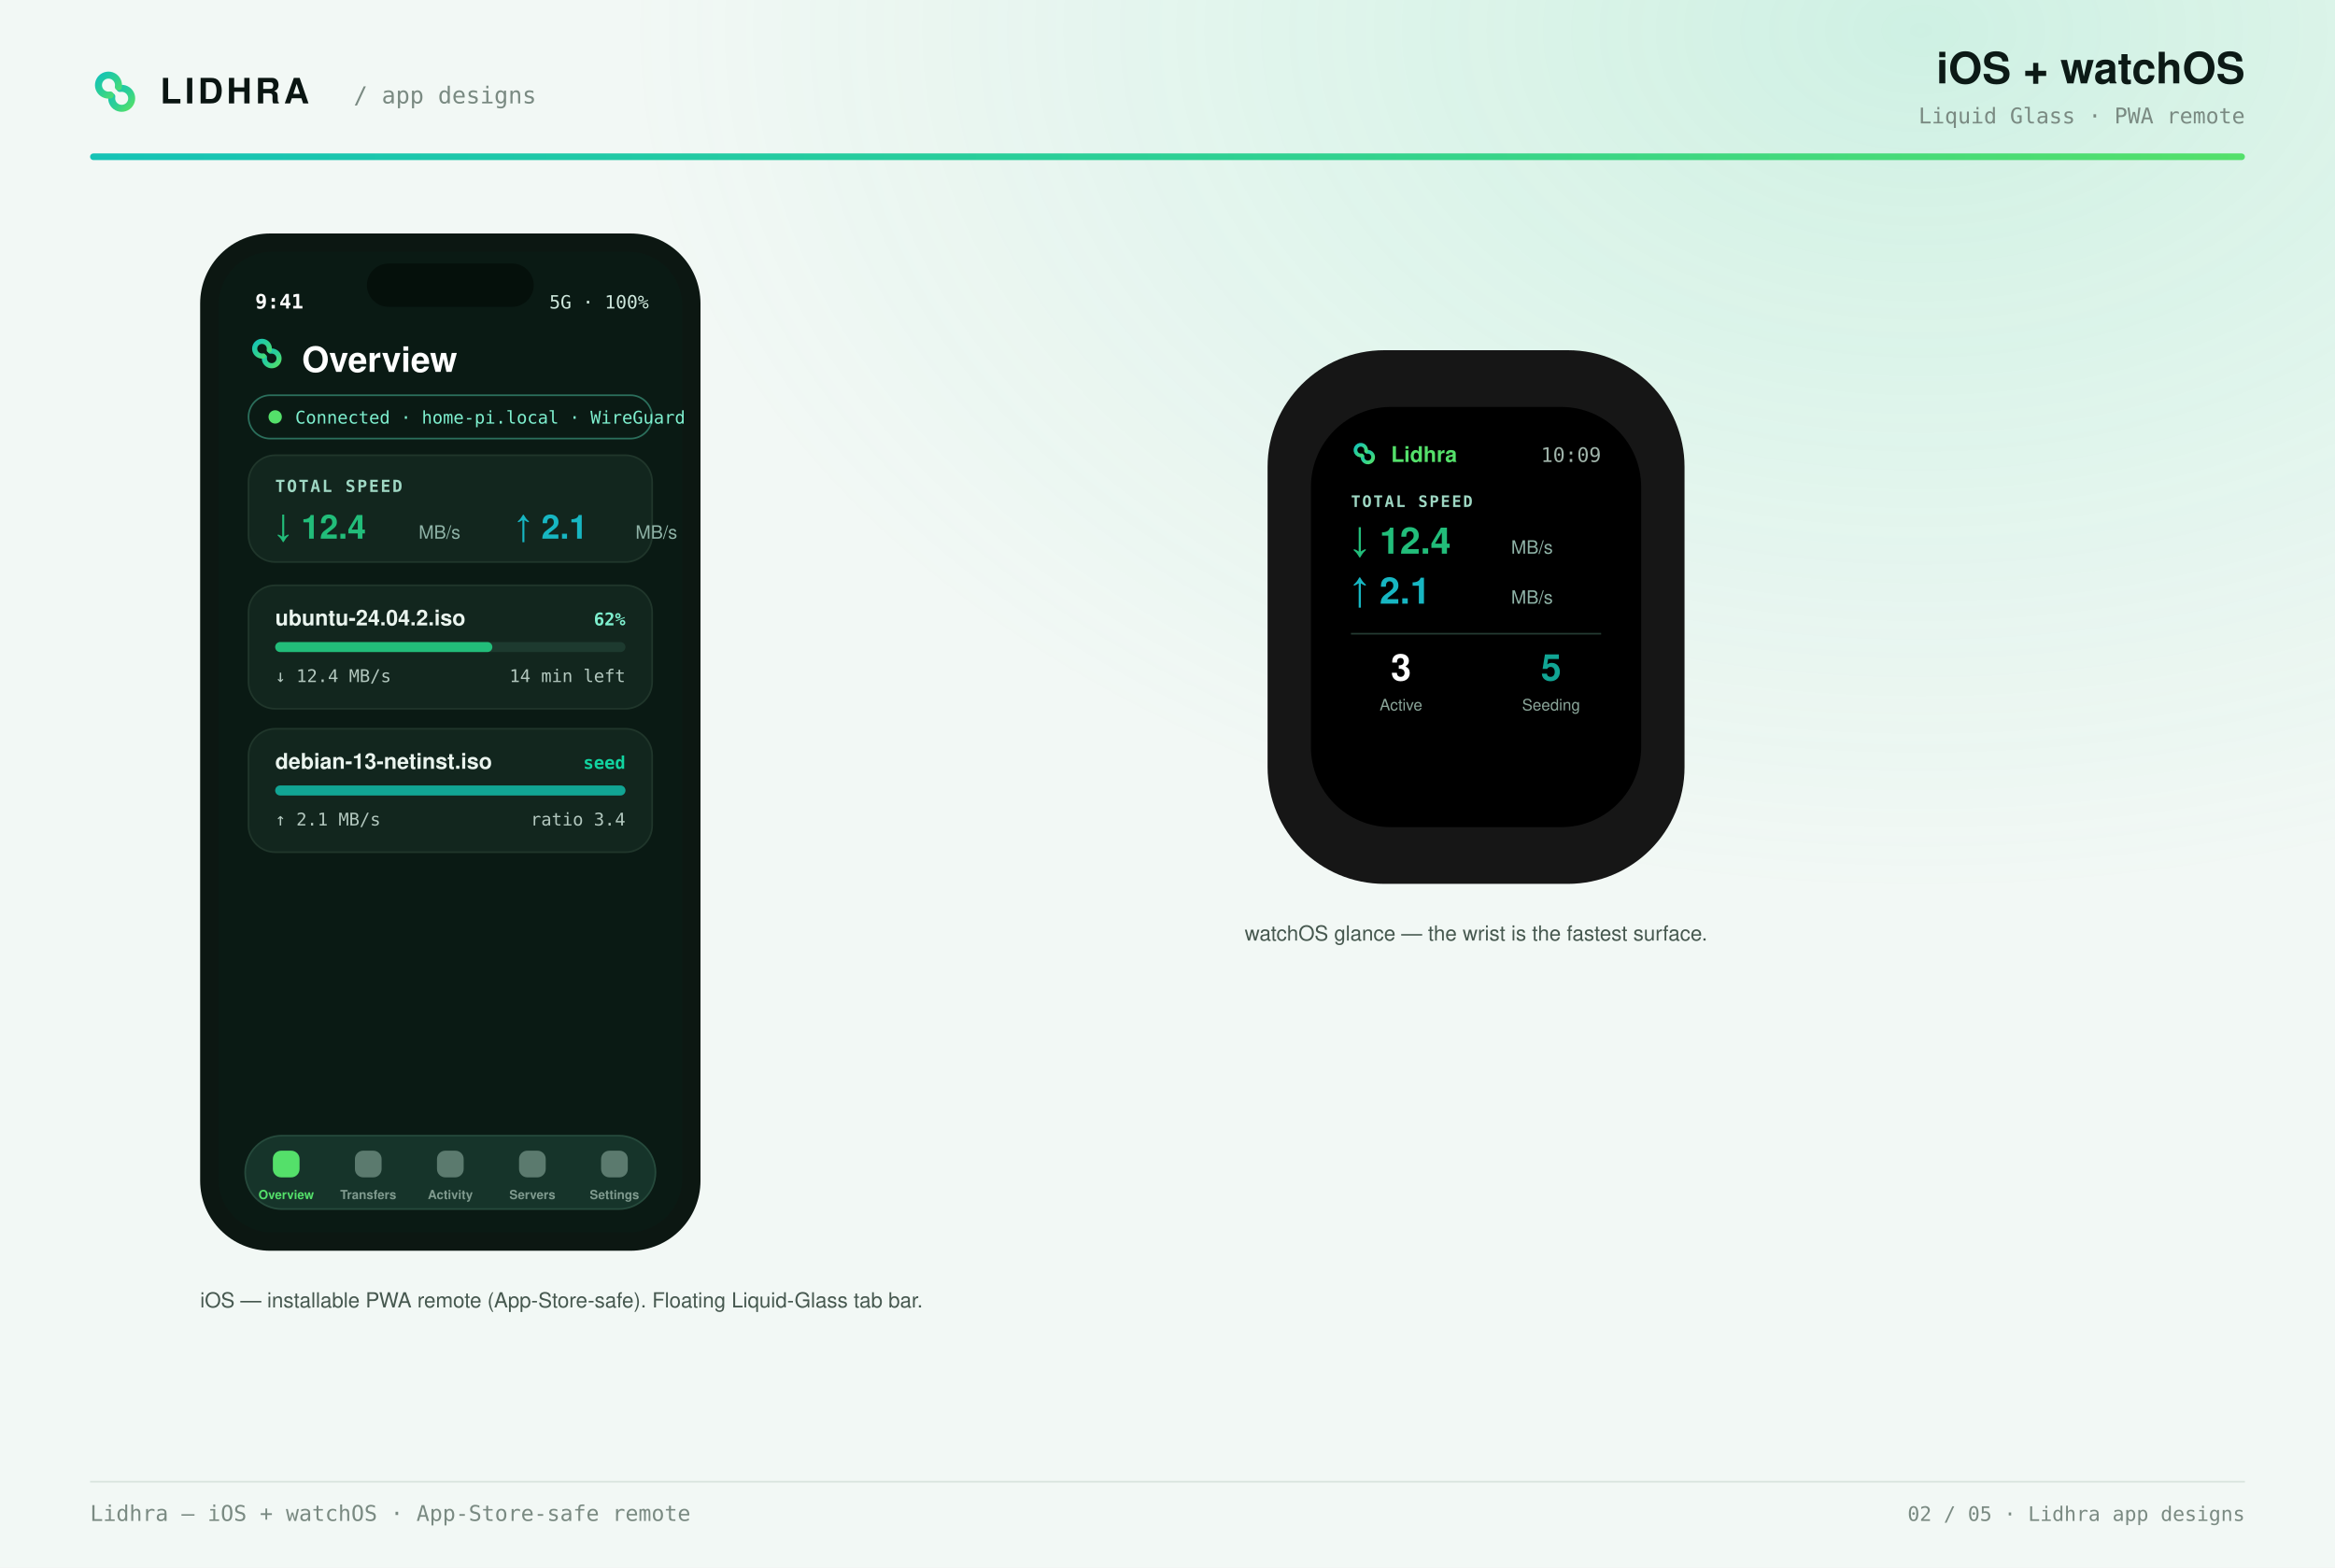
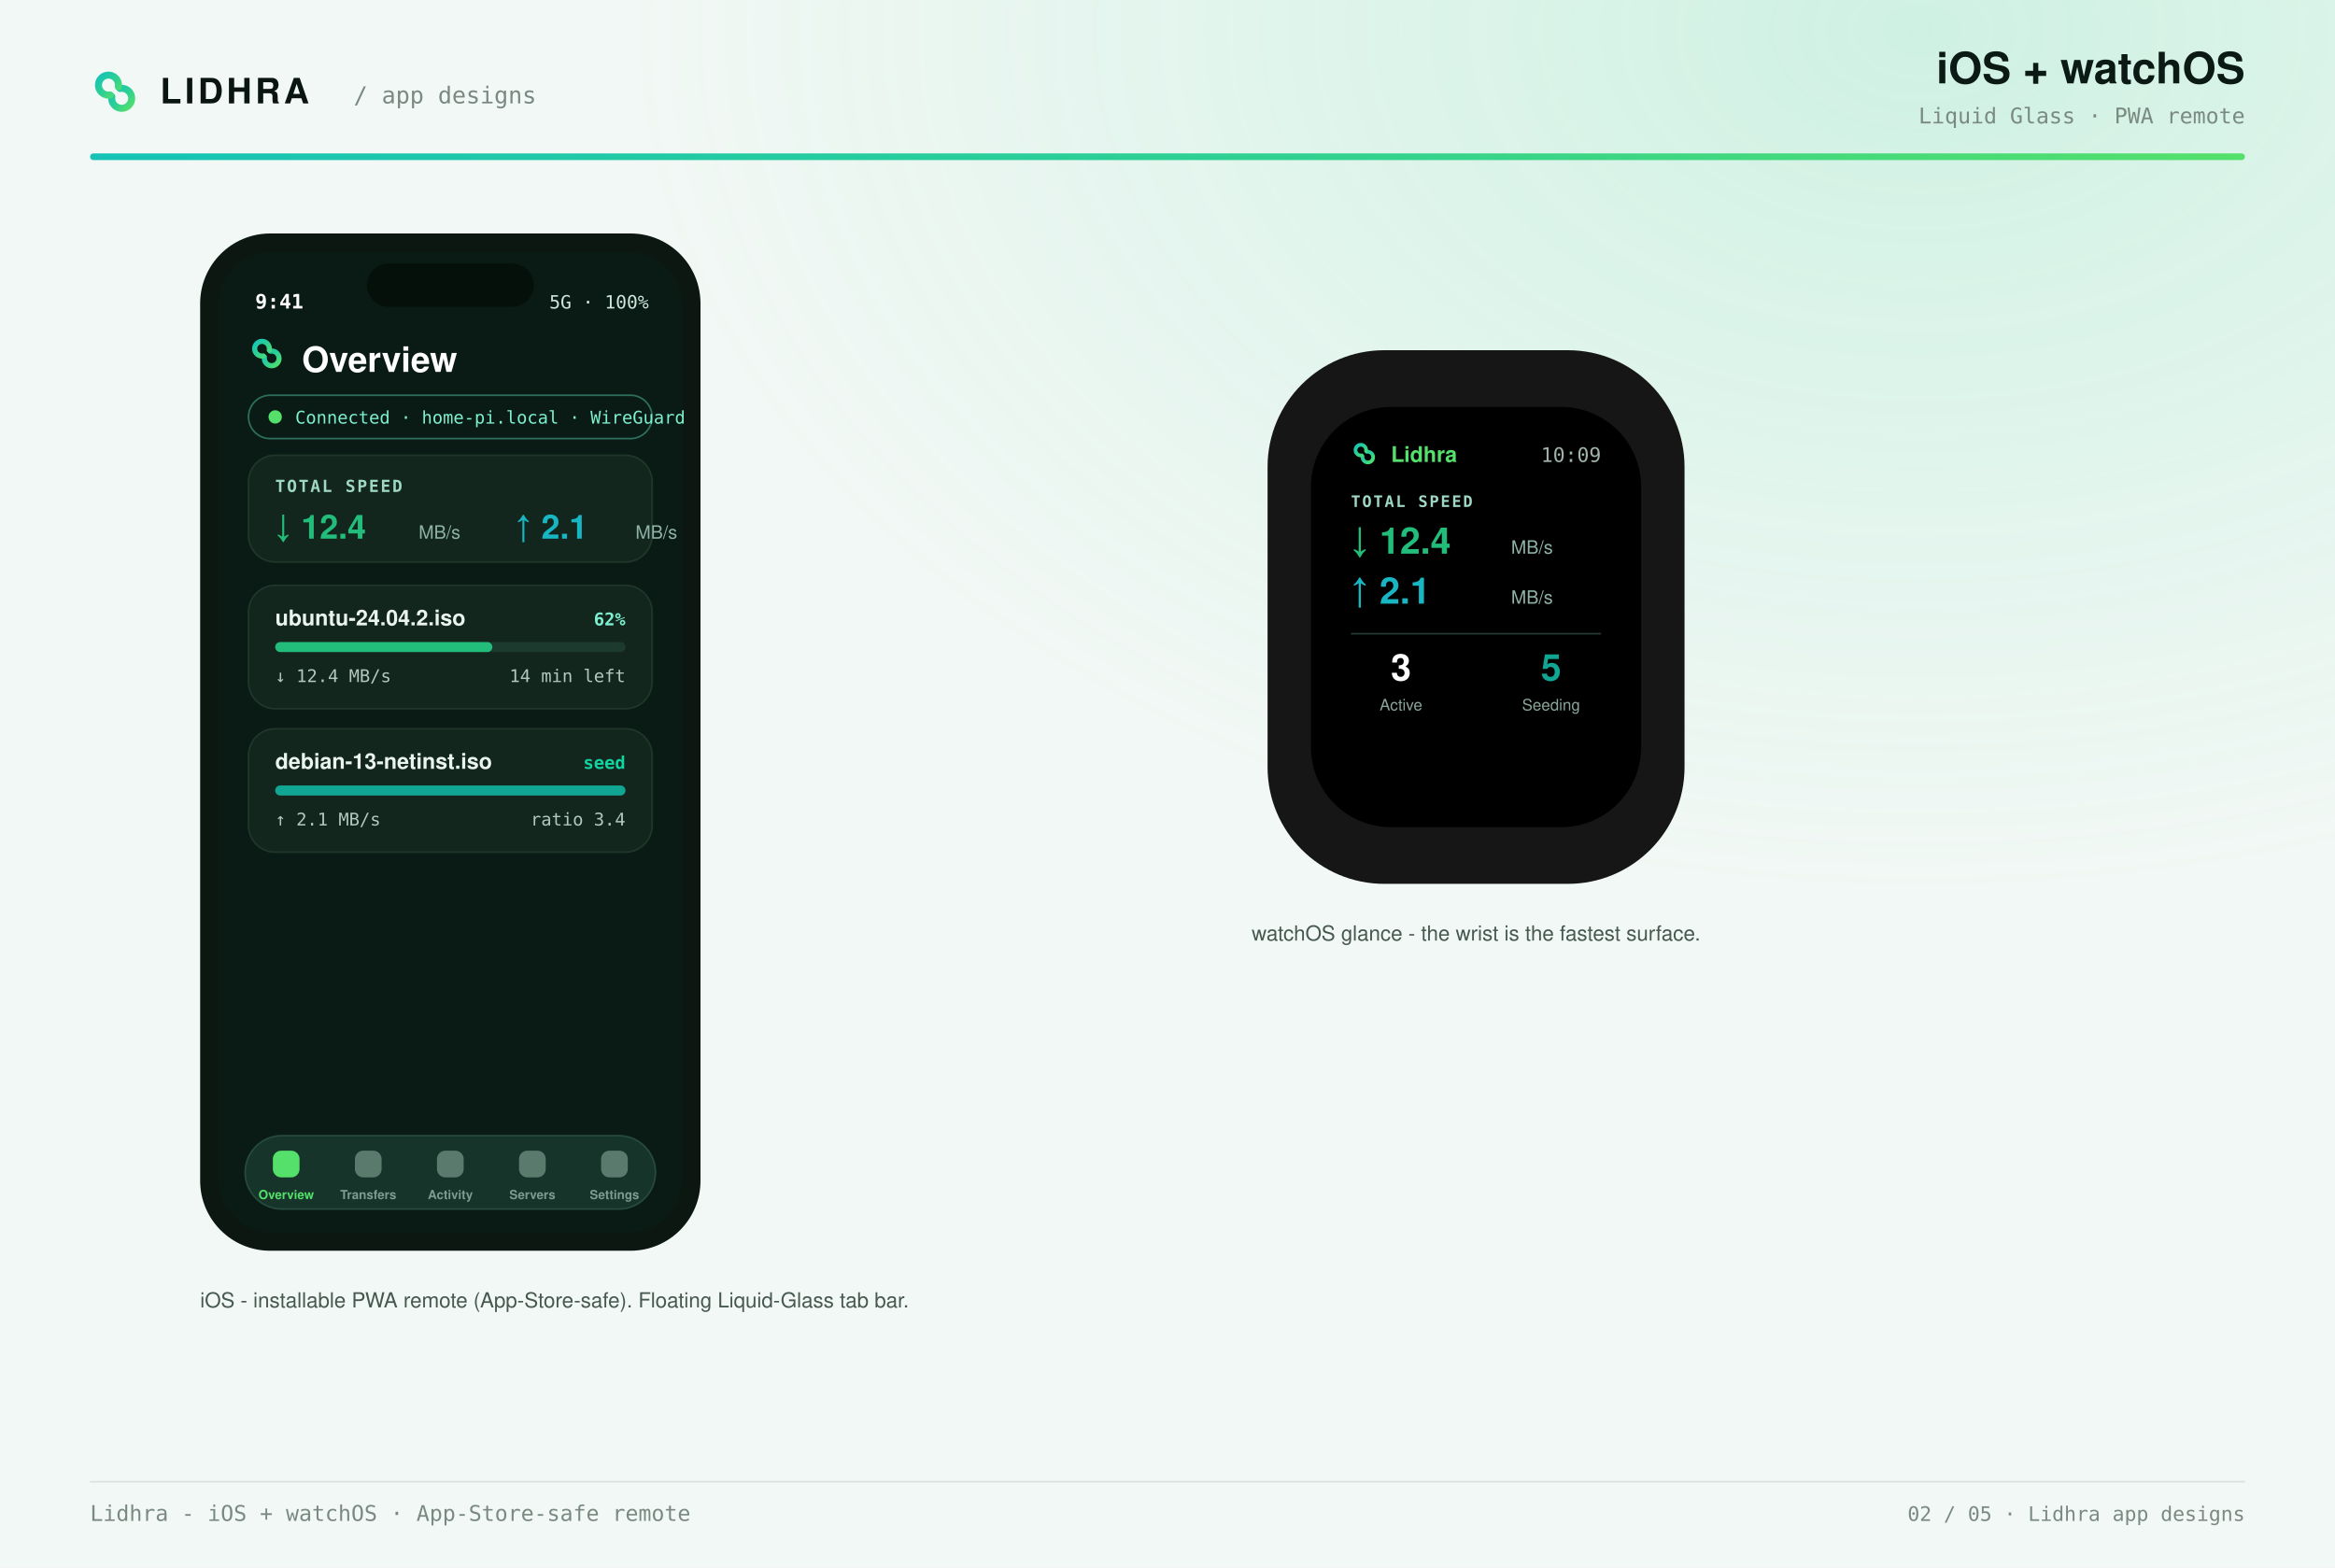
<svg xmlns="http://www.w3.org/2000/svg" width="1400" height="940" viewBox="0 0 1400 940">
  <defs>
    <linearGradient id="lg" x1="0" y1="0" x2="1" y2="1">
      <stop offset="0" stop-color="#15c3b6" />
      <stop offset=".55" stop-color="#2fd191" />
      <stop offset="1" stop-color="#54e06a" />
    </linearGradient>
    <linearGradient id="lgh" x1="0" y1="0" x2="1" y2="0">
      <stop offset="0" stop-color="#15c3b6" />
      <stop offset=".55" stop-color="#2fd191" />
      <stop offset="1" stop-color="#54e06a" />
    </linearGradient>
    <radialGradient id="glow" cx="82%" cy="2%" r="55%">
      <stop offset="0" stop-color="#2fd191" stop-opacity=".18" />
      <stop offset="1" stop-color="#2fd191" stop-opacity="0" />
    </radialGradient>
  </defs>
  <rect x="0" y="0" width="1400" height="940" rx="0" fill="#f2f8f5" />
  <rect x="0" y="0" width="1400" height="940" rx="0" fill="url(#glow)" />
  <g transform="translate(54,40) scale(0.3)" fill="none" stroke="url(#lg)" stroke-width="14" stroke-linecap="round">
    <path d="M43.5 59.7 A20 20 0 1 0 59.7 43.5" />
    <path d="M56.5 40.3 A20 20 0 1 0 40.3 56.5" />
  </g>
  <text x="96" y="62" font-family="Helvetica Neue, Helvetica, Arial, sans-serif" font-size="21" font-weight="800" fill="#0a1512" letter-spacing="2">LIDHRA</text>
  <text x="212" y="62" font-family="Menlo, Consolas, monospace" font-size="14" font-weight="500" fill="#7a8a82">/ app designs</text>
  <text x="1346" y="50" font-family="Helvetica Neue, Helvetica, Arial, sans-serif" font-size="26" font-weight="800" fill="#0c1a16" text-anchor="end">iOS + watchOS</text>
  <text x="1346" y="74" font-family="Menlo, Consolas, monospace" font-size="13" font-weight="500" fill="#7a8a82" text-anchor="end">Liquid Glass · PWA remote</text>
  <rect x="54" y="92" width="1292" height="4" rx="2" fill="url(#lgh)" />
  <g>
    <rect x="120" y="140" width="300" height="610" rx="42" fill="#0c1712" />
    <rect x="131" y="151" width="278" height="588" rx="32" fill="#0a1a14" />
    <rect x="220.0" y="158" width="100" height="26" rx="13" fill="#05100b" />
    <text x="153" y="185" font-family="Menlo, Consolas, monospace" font-size="12" font-weight="700" fill="#fff">9:41</text>
    <text x="389" y="185" font-family="Menlo, Consolas, monospace" font-size="11" font-weight="500" fill="#cfe8dd" text-anchor="end">5G · 100%</text>
    <g transform="translate(149,201) scale(0.22)" fill="none" stroke="url(#lg)" stroke-width="14" stroke-linecap="round">
      <path d="M43.5 59.7 A20 20 0 1 0 59.7 43.5" />
      <path d="M56.5 40.3 A20 20 0 1 0 40.3 56.5" />
    </g>
    <text x="181" y="223" font-family="Helvetica Neue, Helvetica, Arial, sans-serif" font-size="21" font-weight="700" fill="#fff">Overview</text>
    <rect x="149" y="237" width="242" height="26" rx="13" fill="none" stroke="#2b6f5c" stroke-width="1" />
    <circle cx="165" cy="250" r="4" fill="#54e06a" />
    <text x="177" y="254" font-family="Menlo, Consolas, monospace" font-size="10.5" font-weight="500" fill="#7ef0cf">Connected · home-pi.local · WireGuard</text>
    <rect x="149" y="273" width="242" height="64" rx="16" fill="#12261e" stroke="#20362b" stroke-width="1" />
    <text x="165" y="295" font-family="Menlo, Consolas, monospace" font-size="10" font-weight="600" fill="#9fd8c4" letter-spacing="1">TOTAL SPEED</text>
    <text x="165" y="323" font-family="Helvetica Neue, Helvetica, Arial, sans-serif" font-size="20" font-weight="800" fill="#22bd7a">↓ 12.4</text>
    <text x="251" y="323" font-family="Helvetica Neue, Helvetica, Arial, sans-serif" font-size="11" font-weight="500" fill="#8fb3a7">MB/s</text>
    <text x="309" y="323" font-family="Helvetica Neue, Helvetica, Arial, sans-serif" font-size="20" font-weight="800" fill="#17b6c2">↑ 2.1</text>
    <text x="381" y="323" font-family="Helvetica Neue, Helvetica, Arial, sans-serif" font-size="11" font-weight="500" fill="#8fb3a7">MB/s</text>
    <rect x="149" y="351" width="242" height="74" rx="16" fill="#12261e" stroke="#20362b" stroke-width="1" />
    <text x="165" y="375" font-family="Helvetica Neue, Helvetica, Arial, sans-serif" font-size="13" font-weight="600" fill="#eaf4ee">ubuntu-24.04.2.iso</text>
    <text x="375" y="375" font-family="Menlo, Consolas, monospace" font-size="10.5" font-weight="600" fill="#7ef0cf" text-anchor="end">62%</text>
    <rect x="165" y="385" width="210" height="6" rx="3.0" fill="#1d3a2f" />
    <rect x="165" y="385" width="130.2" height="6" rx="3.0" fill="#22bd7a" />
    <text x="165" y="409" font-family="Menlo, Consolas, monospace" font-size="10.5" font-weight="400" fill="#b3c8bf">↓ 12.4 MB/s</text>
    <text x="375" y="409" font-family="Menlo, Consolas, monospace" font-size="10.5" font-weight="400" fill="#b3c8bf" text-anchor="end">14 min left</text>
    <rect x="149" y="437" width="242" height="74" rx="16" fill="#12261e" stroke="#20362b" stroke-width="1" />
    <text x="165" y="461" font-family="Helvetica Neue, Helvetica, Arial, sans-serif" font-size="13" font-weight="600" fill="#eaf4ee">debian-13-netinst.iso</text>
    <text x="375" y="461" font-family="Menlo, Consolas, monospace" font-size="10.5" font-weight="600" fill="#11d4a0" text-anchor="end">seed</text>
    <rect x="165" y="471" width="210" height="6" rx="3.0" fill="#1d3a2f" />
    <rect x="165" y="471" width="210.0" height="6" rx="3.0" fill="#11a594" />
    <text x="165" y="495" font-family="Menlo, Consolas, monospace" font-size="10.5" font-weight="400" fill="#b3c8bf">↑ 2.1 MB/s</text>
    <text x="375" y="495" font-family="Menlo, Consolas, monospace" font-size="10.5" font-weight="400" fill="#b3c8bf" text-anchor="end">ratio 3.4</text>
    <rect x="147" y="681" width="246" height="44" rx="22" fill="#16342a" stroke="#264a3c" stroke-width="1" />
    <rect x="163.6" y="690" width="16" height="16" rx="5" fill="#54e06a" />
    <text x="171.6" y="719" font-family="Helvetica Neue, Helvetica, Arial, sans-serif" font-size="7.5" font-weight="600" fill="#54e06a" text-anchor="middle">Overview</text>
    <rect x="212.8" y="690" width="16" height="16" rx="5" fill="#5b7a6e" />
    <text x="220.8" y="719" font-family="Helvetica Neue, Helvetica, Arial, sans-serif" font-size="7.5" font-weight="600" fill="#7f9a8e" text-anchor="middle">Transfers</text>
    <rect x="262.0" y="690" width="16" height="16" rx="5" fill="#5b7a6e" />
    <text x="270.0" y="719" font-family="Helvetica Neue, Helvetica, Arial, sans-serif" font-size="7.5" font-weight="600" fill="#7f9a8e" text-anchor="middle">Activity</text>
    <rect x="311.2" y="690" width="16" height="16" rx="5" fill="#5b7a6e" />
    <text x="319.2" y="719" font-family="Helvetica Neue, Helvetica, Arial, sans-serif" font-size="7.5" font-weight="600" fill="#7f9a8e" text-anchor="middle">Servers</text>
    <rect x="360.4" y="690" width="16" height="16" rx="5" fill="#5b7a6e" />
    <text x="368.4" y="719" font-family="Helvetica Neue, Helvetica, Arial, sans-serif" font-size="7.5" font-weight="600" fill="#7f9a8e" text-anchor="middle">Settings</text>
-     <text x="120" y="784" font-family="Helvetica Neue, Helvetica, Arial, sans-serif" font-size="12.5" font-weight="400" fill="#46584f">iOS — installable PWA remote (App-Store-safe). Floating Liquid-Glass tab bar.</text>
+     <text x="120" y="784" font-family="Helvetica Neue, Helvetica, Arial, sans-serif" font-size="12.5" font-weight="400" fill="#46584f">iOS - installable PWA remote (App-Store-safe). Floating Liquid-Glass tab bar.</text>
    <rect x="760" y="210" width="250" height="320" rx="70" fill="#161616" />
    <rect x="786" y="244" width="198" height="252" rx="48" fill="#000000" />
    <g transform="translate(810,264) scale(0.16)" fill="none" stroke="url(#lg)" stroke-width="14" stroke-linecap="round">
      <path d="M43.5 59.7 A20 20 0 1 0 59.7 43.5" />
      <path d="M56.5 40.3 A20 20 0 1 0 40.3 56.5" />
    </g>
    <text x="834" y="277" font-family="Helvetica Neue, Helvetica, Arial, sans-serif" font-size="13" font-weight="700" fill="#54e06a">Lidhra</text>
    <text x="960" y="277" font-family="Menlo, Consolas, monospace" font-size="12" font-weight="500" fill="#9fb3a9" text-anchor="end">10:09</text>
    <text x="810" y="304" font-family="Menlo, Consolas, monospace" font-size="9.5" font-weight="600" fill="#9fd8c4" letter-spacing="1">TOTAL SPEED</text>
    <text x="810" y="332" font-family="Helvetica Neue, Helvetica, Arial, sans-serif" font-size="22" font-weight="800" fill="#22bd7a">↓ 12.4</text>
    <text x="906" y="332" font-family="Helvetica Neue, Helvetica, Arial, sans-serif" font-size="11" font-weight="400" fill="#8fb3a7">MB/s</text>
    <text x="810" y="362" font-family="Helvetica Neue, Helvetica, Arial, sans-serif" font-size="22" font-weight="800" fill="#17b6c2">↑ 2.1</text>
    <text x="906" y="362" font-family="Helvetica Neue, Helvetica, Arial, sans-serif" font-size="11" font-weight="400" fill="#8fb3a7">MB/s</text>
    <line x1="810" y1="380" x2="960" y2="380" stroke="#243a31" />
    <text x="840" y="408" font-family="Helvetica Neue, Helvetica, Arial, sans-serif" font-size="22" font-weight="800" fill="#fff" text-anchor="middle">3</text>
    <text x="840" y="426" font-family="Helvetica Neue, Helvetica, Arial, sans-serif" font-size="9.5" font-weight="400" fill="#8aa599" text-anchor="middle">Active</text>
    <text x="930" y="408" font-family="Helvetica Neue, Helvetica, Arial, sans-serif" font-size="22" font-weight="800" fill="#11a594" text-anchor="middle">5</text>
    <text x="930" y="426" font-family="Helvetica Neue, Helvetica, Arial, sans-serif" font-size="9.5" font-weight="400" fill="#8aa599" text-anchor="middle">Seeding</text>
-     <text x="885.0" y="564" font-family="Helvetica Neue, Helvetica, Arial, sans-serif" font-size="12.5" font-weight="400" fill="#46584f" text-anchor="middle">watchOS glance — the wrist is the fastest surface.</text>
+     <text x="885.0" y="564" font-family="Helvetica Neue, Helvetica, Arial, sans-serif" font-size="12.5" font-weight="400" fill="#46584f" text-anchor="middle">watchOS glance - the wrist is the fastest surface.</text>
  </g>
  <rect x="54" y="888" width="1292" height="1" fill="#d8e4dd" />
-   <text x="54" y="912" font-family="Menlo, Consolas, monospace" font-size="13" font-weight="400" fill="#7a8a82">Lidhra — iOS + watchOS · App-Store-safe remote</text>
+   <text x="54" y="912" font-family="Menlo, Consolas, monospace" font-size="13" font-weight="400" fill="#7a8a82">Lidhra - iOS + watchOS · App-Store-safe remote</text>
  <text x="1346" y="912" font-family="Menlo, Consolas, monospace" font-size="12" font-weight="500" fill="#7a8a82" text-anchor="end">02 / 05  ·  Lidhra app designs</text>
</svg>
